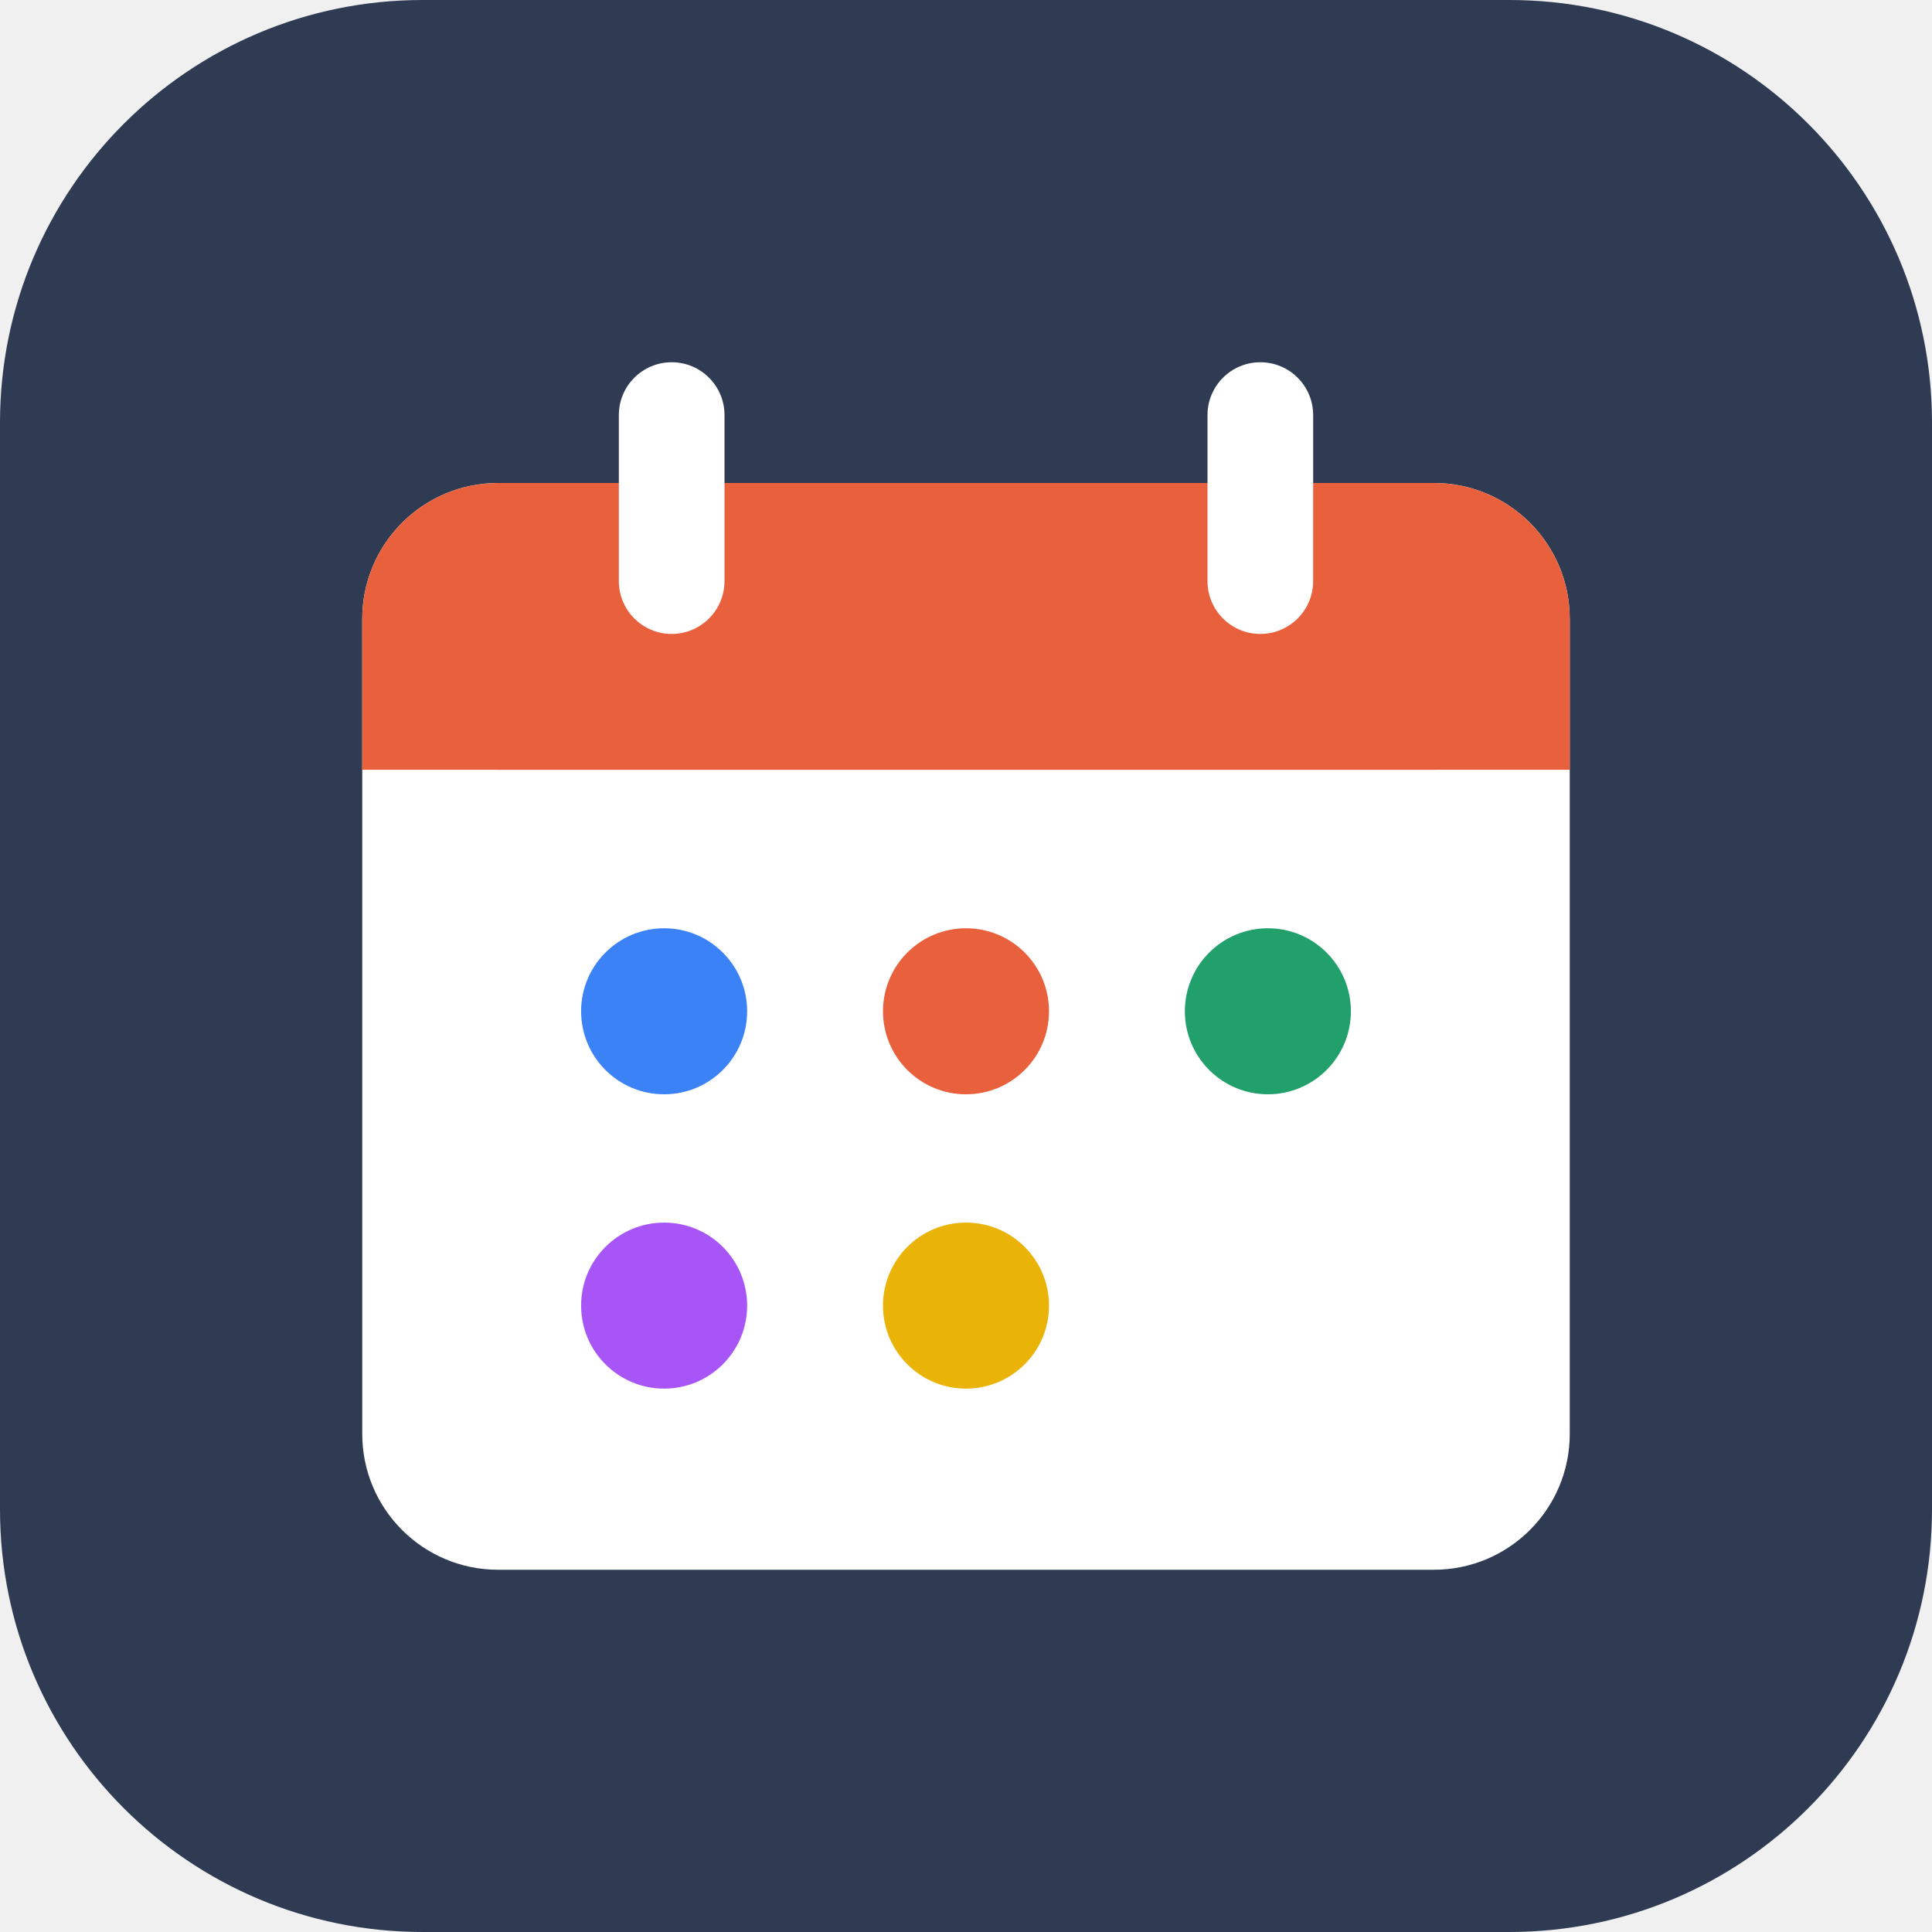
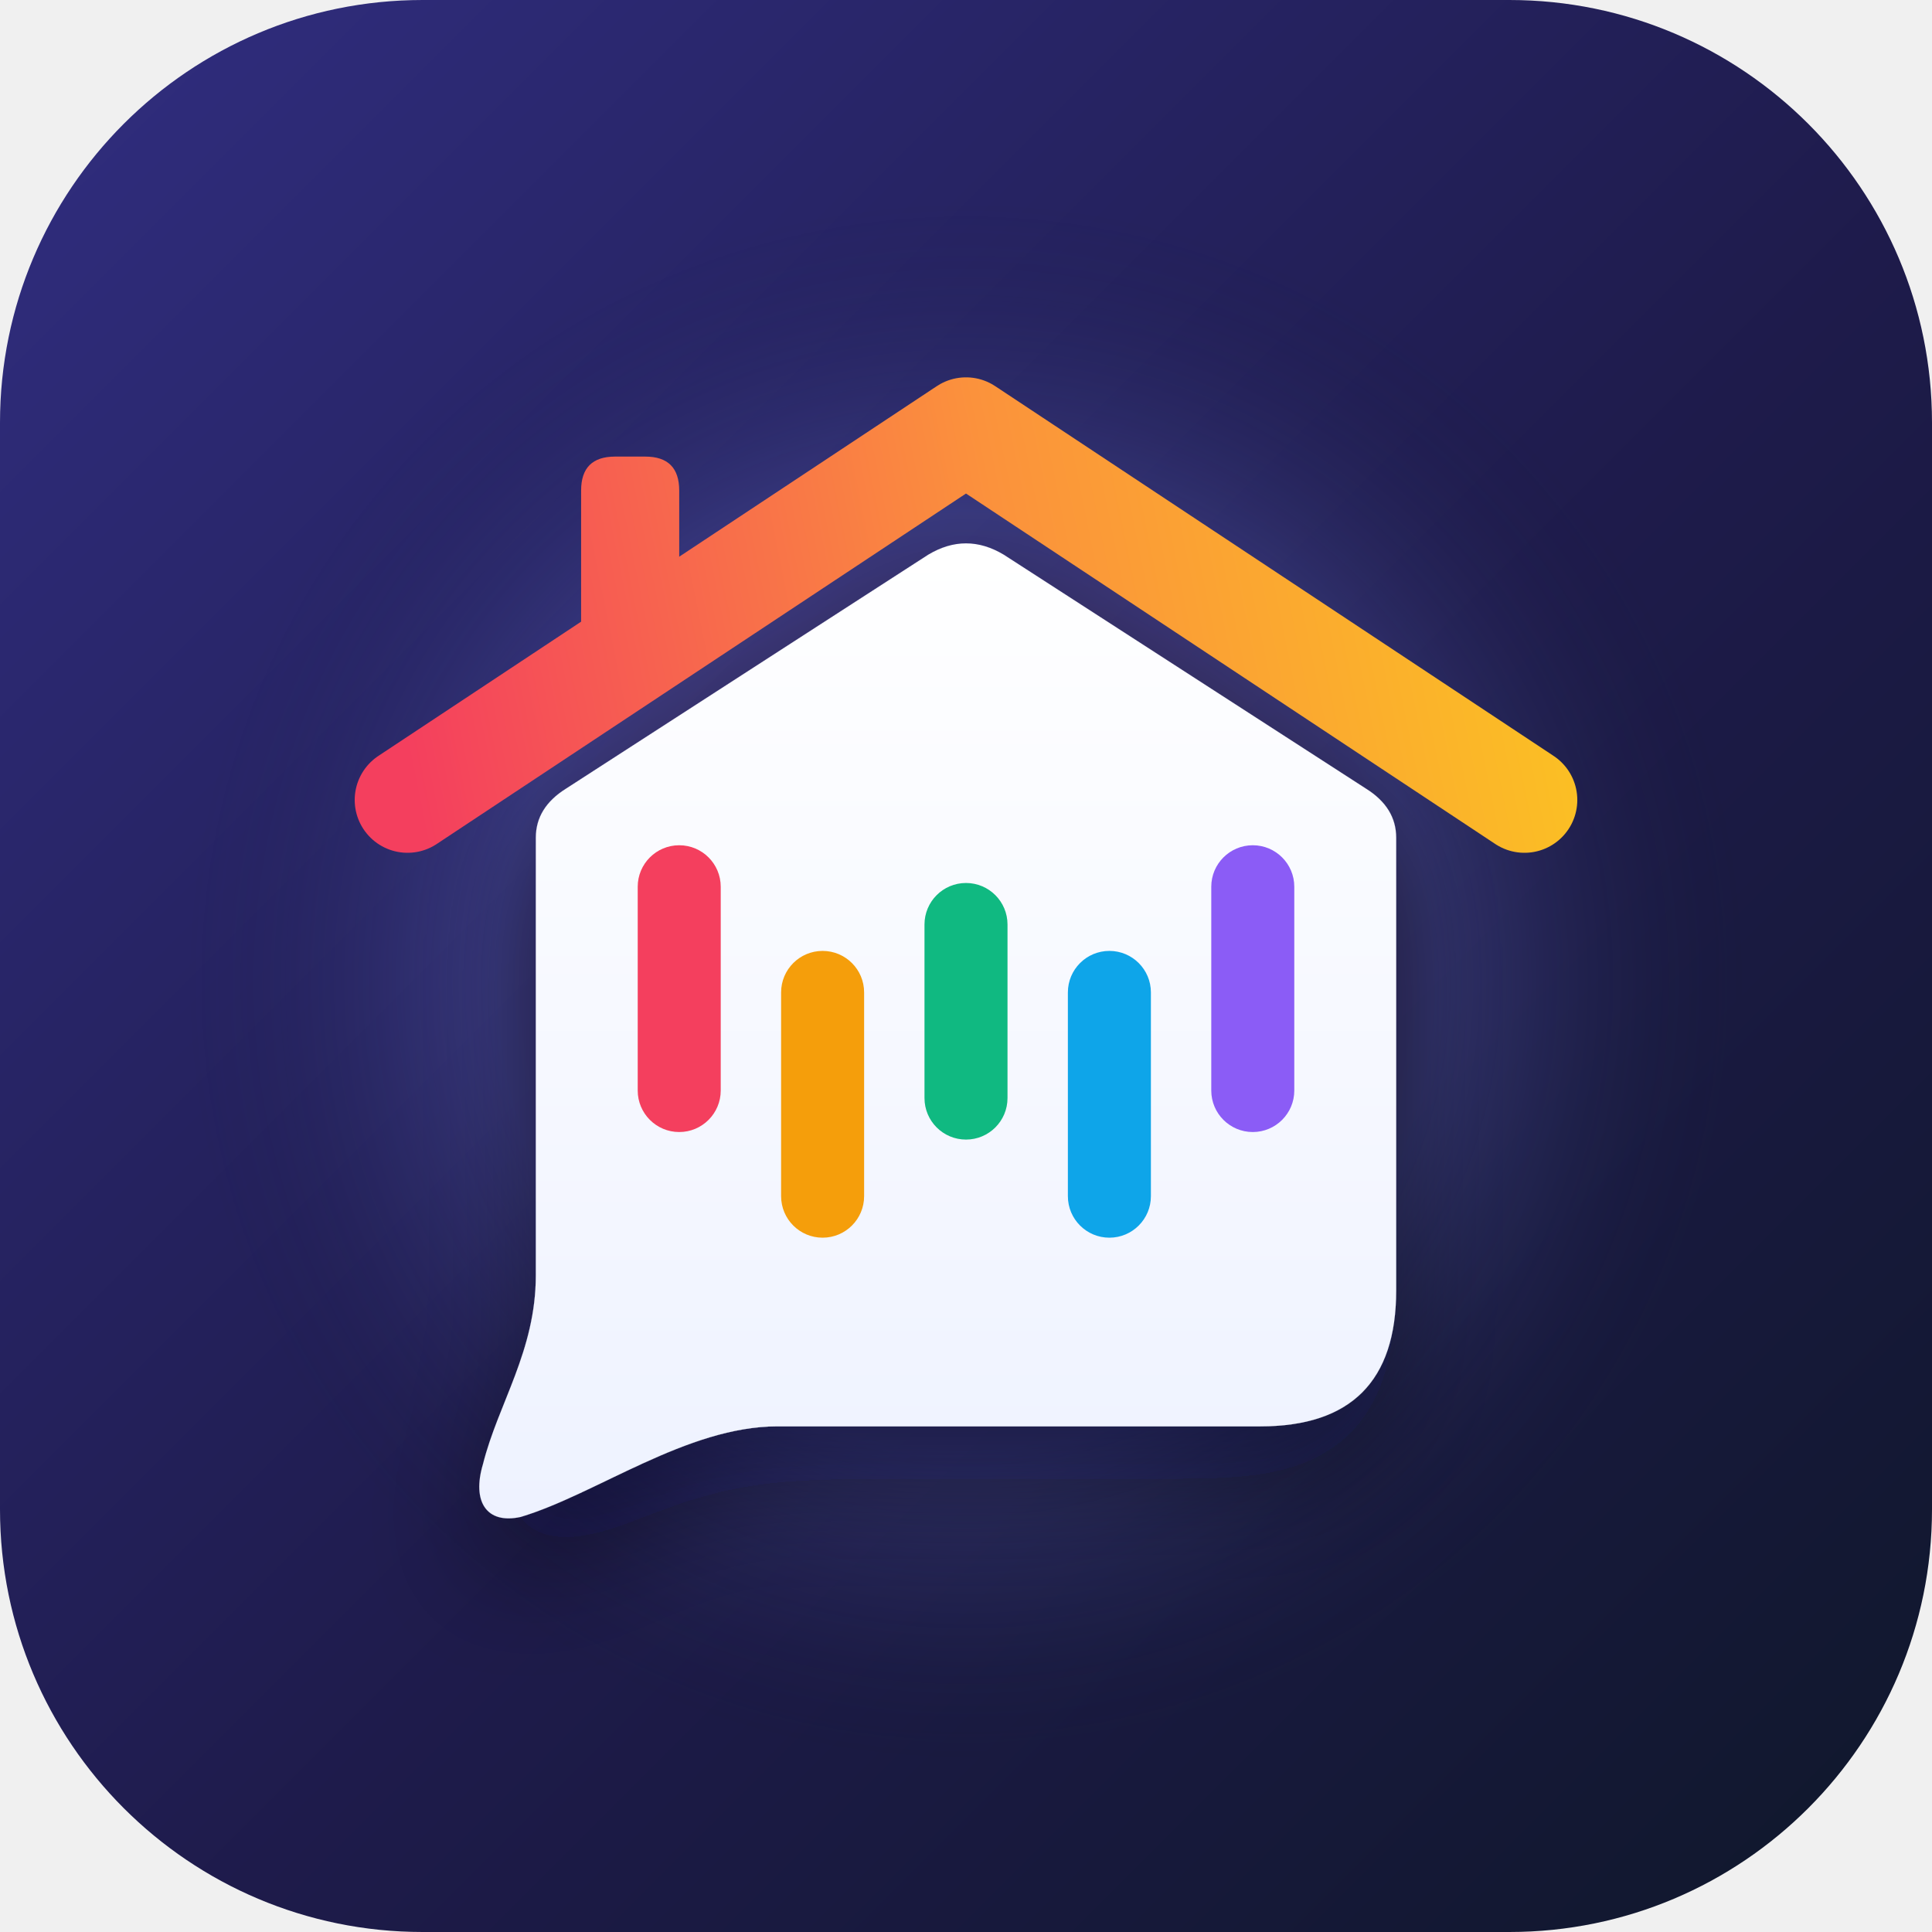
- <svg xmlns="http://www.w3.org/2000/svg" viewBox="0 0 512 512">
-   <rect width="512" height="512" rx="112" fill="#2f3b52" />
-   <rect x="96" y="128" width="320" height="288" rx="36" fill="#fff" />
-   <rect x="96" y="128" width="320" height="76" rx="36" fill="#e8613c" />
-   <rect x="96" y="168" width="320" height="36" fill="#e8613c" />
-   <rect x="164" y="96" width="28" height="72" rx="14" fill="#fff" />
-   <rect x="320" y="96" width="28" height="72" rx="14" fill="#fff" />
-   <circle cx="176" cy="268" r="22" fill="#3b82f6" />
-   <circle cx="256" cy="268" r="22" fill="#e8613c" />
-   <circle cx="336" cy="268" r="22" fill="#22a06b" />
-   <circle cx="176" cy="346" r="22" fill="#a855f7" />
-   <circle cx="256" cy="346" r="22" fill="#eab308" />
+ <svg xmlns="http://www.w3.org/2000/svg" viewBox="0 0 512 512" width="512" height="512">
+   <defs>
+     <clipPath id="hw-tile">
+       <rect width="512" height="512" rx="112" />
+     </clipPath>
+     <linearGradient id="hw-bg" x1="0%" y1="0%" x2="100%" y2="100%">
+       <stop offset="0%" stop-color="#312E81" />
+       <stop offset="55%" stop-color="#1E1B4B" />
+       <stop offset="100%" stop-color="#0F172A" />
+     </linearGradient>
+     <radialGradient id="hw-aura" cx="50%" cy="50%" r="48%">
+       <stop offset="0%" stop-color="#FB7185" stop-opacity="0.22" />
+       <stop offset="60%" stop-color="#818CF8" stop-opacity="0.22" />
+       <stop offset="100%" stop-color="#0F172A" stop-opacity="0" />
+     </radialGradient>
+     <linearGradient id="hw-wall" x1="0%" y1="0%" x2="0%" y2="100%">
+       <stop offset="0%" stop-color="#FFFFFF" />
+       <stop offset="100%" stop-color="#EEF2FF" />
+     </linearGradient>
+     <linearGradient id="hw-roof" gradientUnits="userSpaceOnUse" x1="108" y1="200" x2="404" y2="140">
+       <stop offset="0%" stop-color="#F43F5E" />
+       <stop offset="55%" stop-color="#FB923C" />
+       <stop offset="100%" stop-color="#FBBF24" />
+     </linearGradient>
+     <filter id="hw-shadow" x="-15%" y="-15%" width="130%" height="135%">
+       <feDropShadow dx="0" dy="14" stdDeviation="16" flood-color="#07051A" flood-opacity="0.48" />
+     </filter>
+   </defs>
+   <g clip-path="url(#hw-tile)">
+     <rect width="512" height="512" fill="url(#hw-bg)" />
+     <circle cx="256" cy="260" r="215" fill="url(#hw-aura)" />
+     <path filter="url(#hw-shadow)" fill="url(#hw-wall)" d="M142 222Q142 214 150 209L246 147Q256 141 266 147L362 209Q370 214 370 222L370 342Q370 378 334 378L206 378C182 378 158 396 138 402C129 404 125 398 128 388C132 372 142 358 142 338Z" />
+     <rect x="169" y="224" width="22" height="76" rx="11" fill="#F43F5E" />
+     <rect x="207" y="252" width="22" height="76" rx="11" fill="#F59E0B" />
+     <rect x="245" y="234" width="22" height="68" rx="11" fill="#10B981" />
+     <rect x="283" y="252" width="22" height="76" rx="11" fill="#0EA5E9" />
+     <rect x="321" y="224" width="22" height="76" rx="11" fill="#8B5CF6" />
+     <path fill="url(#hw-roof)" d="M154 181L154 130Q154 121 163 121L171 121Q180 121 180 130L180 164Z" />
+     <path d="M108 212L256 114L404 212" fill="none" stroke="url(#hw-roof)" stroke-width="28" stroke-linecap="round" stroke-linejoin="round" />
+   </g>
</svg>
